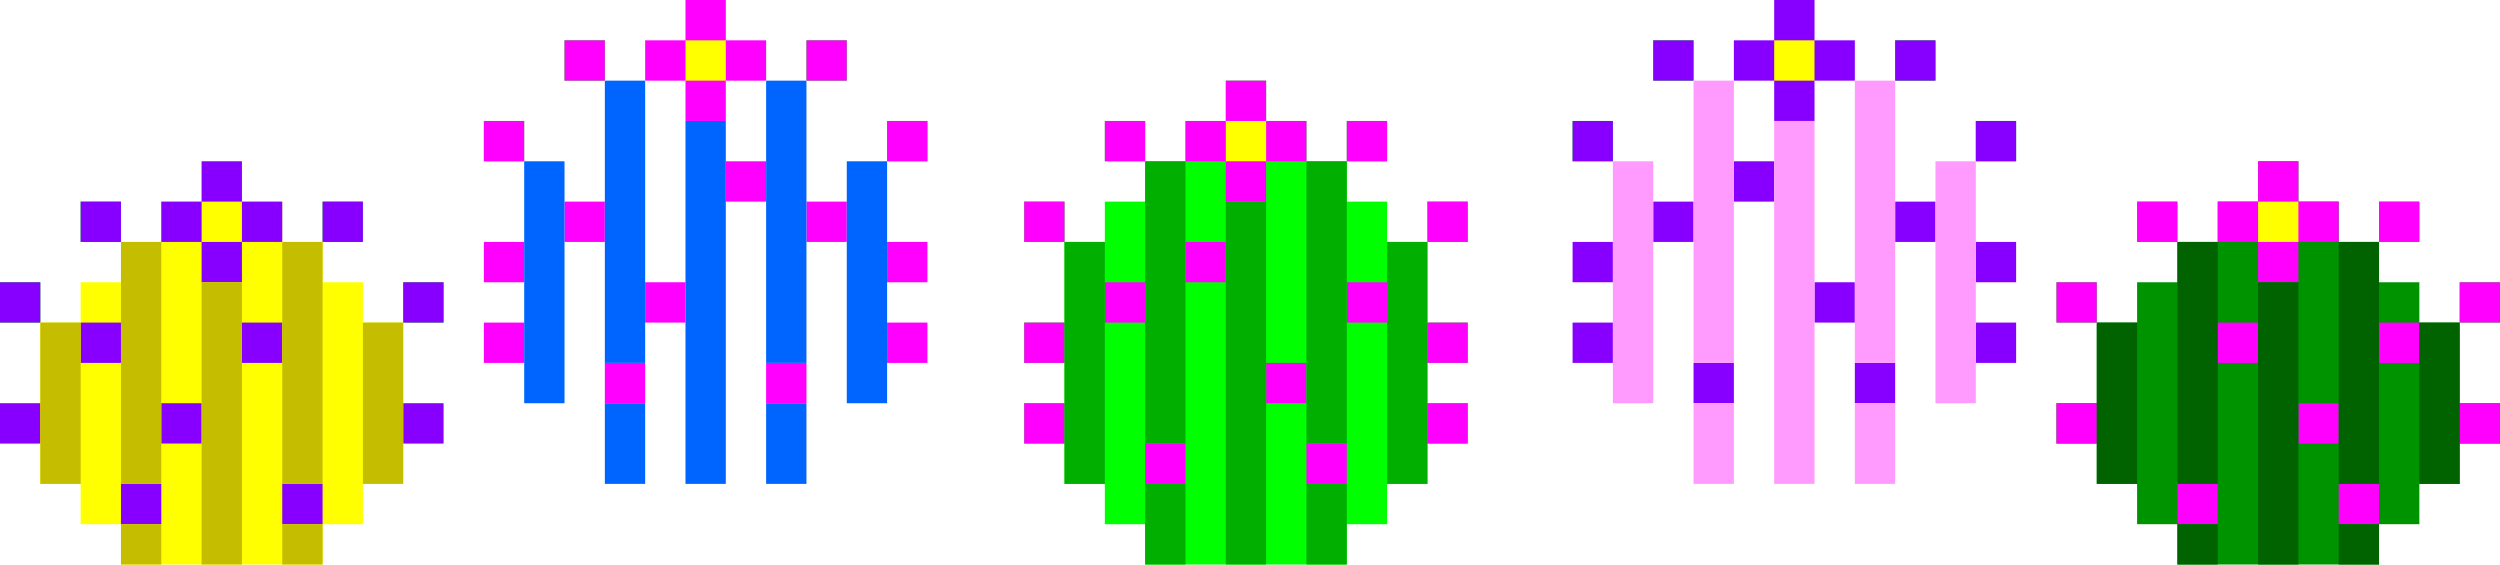
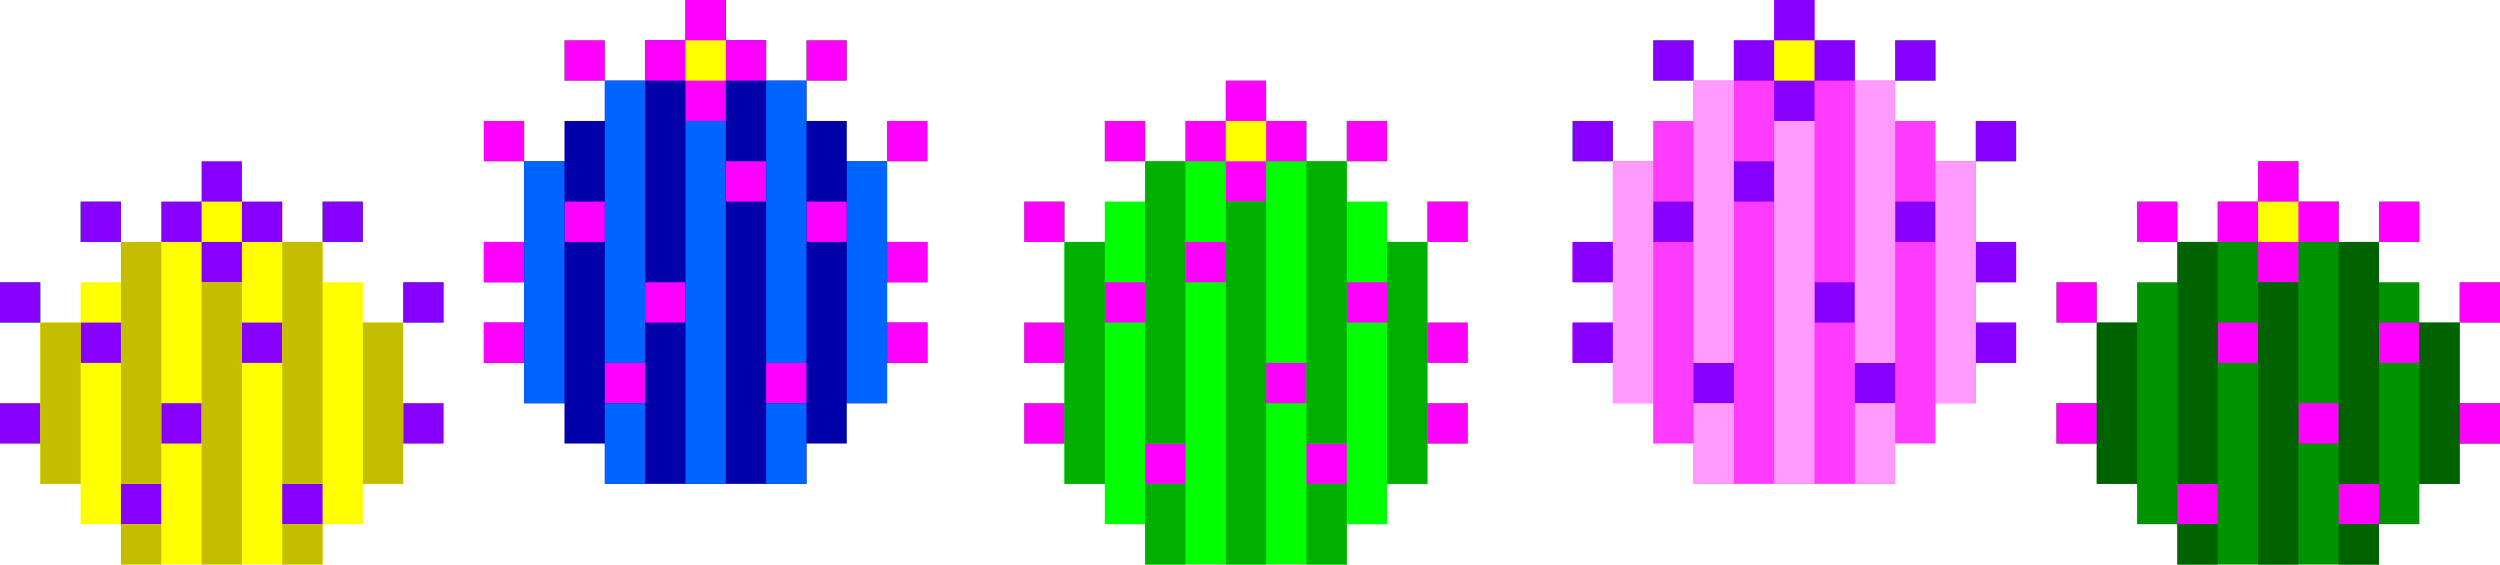
<svg xmlns="http://www.w3.org/2000/svg" viewBox="0 0 62 14">
  <path d="M51 7h1v1h-1zm8-2h1v1h-1zm-6 0h1v1h-1zm8 2h1v1h-1z" fill="#0f0" />
  <path d="M61 8h-1V7h-1V6h-1V5h-1V4h-1v1h-1v1h-1v1h-1v1h-1v2h-1v1h1v1h1v1h1v1h5v-1h1v-1h1v-1h1v-1h-1V8z" fill="#009300" />
  <path d="M57 7V6h1V5h-1V4h-1v1h-1v1h1v1h1zm-6 3h1v1h-1zm0-3h1v1h-1zm6 3h1v1h-1zm-2-2h1v1h-1zm4-3h1v1h-1zm-6 0h1v1h-1zm5 7h1v1h-1zm-4 0h1v1h-1zm5-4h1v1h-1zm2 2h1v1h-1zm0-3h1v1h-1z" fill="#f0f" />
  <path d="M56 8v6h1V7h-1v1zm2-1v5h1V6h-1v1zm0 6h1v1h-1zm-4-6v5h1V6h-1v1zm0 6h1v1h-1zm6-5v4h1V8h-1zm-8 1v3h1V8h-1v1z" fill="#006300" />
  <path d="M56 5h1v1h-1z" fill="#ff0" />
  <path d="M10 7h1v1h-1zM2 5h1v1H2zm6 0h1v1H8zM0 7h1v1H0z" fill="#0f0" />
  <path d="M9 7H8V6H7V5H6V4H5v1H4v1H3v1H2v1H1v2H0v1h1v1h1v1h1v1h5v-1h1v-1h1v-1h1v-1h-1V8H9V7z" fill="#ff0" />
  <path d="M6 7V6h1V5H6V4H5v1H4v1h1v1h1zm4 3h1v1h-1zm0-3h1v1h-1zm-6 3h1v1H4zm2-2h1v1H6zM2 5h1v1H2zm6 0h1v1H8zm-5 7h1v1H3zm4 0h1v1H7zM2 8h1v1H2zm-2 2h1v1H0zm0-3h1v1H0z" fill="#8700ff" />
  <path d="M5 8v6h1V7H5v1zM3 7v5h1V6H3v1zm0 6h1v1H3zm4-6v5h1V6H7v1zm0 6h1v1H7zM1 9v3h1V8H1v1zm8 0v3h1V8H9v1z" fill="#c5bd00" />
  <path d="M5 5h1v1H5z" fill="#ff0" />
  <path d="M22 3h1v1h-1zm-8-2h1v1h-1zm6 0h1v1h-1zm-8 2h1v1h-1z" fill="#0f0" />
-   <use href="#A" fill="#00a" />
+   <use href="#B" fill="#00a" />
  <path d="M18 3V2h1V1h-1V0h-1v1h-1v1h1v1h1zm4 5h1v1h-1zm0-2h1v1h-1zm0-3h1v1h-1zm-6 4h1v1h-1zm2-3h1v1h-1zm-4-3h1v1h-1zm6 0h1v1h-1zm-5 8h1v1h-1zm4 0h1v1h-1zm-5-4h1v1h-1zm-2 3h1v1h-1zm0-2h1v1h-1zm0-3h1v1h-1zm8 2h1v1h-1z" fill="#f0f" />
  <path d="M17 4v8h1V3h-1v1zm-2-1v6h1V2h-1v1zm0 8v1h1v-2h-1v1zm4-8v6h1V2h-1v1zm0 8v1h1v-2h-1v1zm-6-6v5h1V4h-1v1zm8 0v5h1V4h-1v1z" fill="#0064ff" />
  <path d="M17 1h1v1h-1z" fill="#ff0" />
  <g fill="#0f0">
    <path d="M25.4 5h1v1h-1zm8-2h1v1h-1zm-6 0h1v1h-1z" />
    <path d="M34.4 5h-1V4h-1V3h-1V2h-1v1h-1v1h-1v1h-1v1h-1v2h-1v1h1v1h-1v1h1v1h1v1h1v1h5v-1h1v-1h1v-1h1v-1h-1V9h1V8h-1V6h-1V5z" />
    <path d="M35.4 5h1v1h-1z" />
  </g>
  <path d="M31.4 5V4h1V3h-1V2h-1v1h-1v1h1v1h1zm-6 5h1v1h-1zm0-2h1v1h-1zm0-3h1v1h-1zm6 4h1v1h-1zm-2-3h1v1h-1zm4-3h1v1h-1zm-6 0h1v1h-1zm5 8h1v1h-1zm-4 0h1v1h-1zm5-4h1v1h-1zm2 3h1v1h-1zm0-2h1v1h-1zm0-3h1v1h-1zm-8 2h1v1h-1z" fill="#f0f" />
  <path d="M30.4 6v8h1V5h-1v1zm2-1v6h1V4h-1v1zm0 8v1h1v-2h-1v1zm-4-8v6h1V4h-1v1zm0 8v1h1v-2h-1v1zm6-6v5h1V6h-1v1zm-8 0v5h1V6h-1v1z" fill="#00af00" />
  <path d="M30.4 3h1v1h-1z" fill="#ff0" />
  <path d="M39 3h1v1h-1zm8-2h1v1h-1zm-6 0h1v1h-1z" fill="#0f0" />
-   <use href="#A" x="27" fill="#ff3bff" />
+   <use href="#B" x="27" fill="#ff3bff" />
  <path d="M49 3h1v1h-1z" fill="#0f0" />
  <path d="M45 3V2h1V1h-1V0h-1v1h-1v1h1v1h1zm-6 5h1v1h-1zm0-2h1v1h-1zm0-3h1v1h-1zm6 4h1v1h-1zm-2-3h1v1h-1zm4-3h1v1h-1zm-6 0h1v1h-1zm5 8h1v1h-1zm-4 0h1v1h-1zm5-4h1v1h-1zm2 3h1v1h-1zm0-2h1v1h-1zm0-3h1v1h-1zm-8 2h1v1h-1z" fill="#8700ff" />
  <path d="M44 4v8h1V3h-1v1zm2-1v6h1V2h-1v1zm0 8v1h1v-2h-1v1zm-4-8v6h1V2h-1v1zm0 8v1h1v-2h-1v1zm6-6v5h1V4h-1v1zm-8 0v5h1V4h-1v1z" fill="#ff9aff" />
  <path d="M44 1h1v1h-1z" fill="#ff0" />
+   <defs>
+     <path id="B" d="M21 3h-1V2h-1V1h-1V0h-1v1h-1v1h-1v1h-1v1h-1v2h-1v1h1v1h-1v1h1v1h1v1h1v1h5v-1h1v-1h1V9h1V8h-1V7h1V6h-1V4h-1V3z" />
+   </defs>
</svg>
